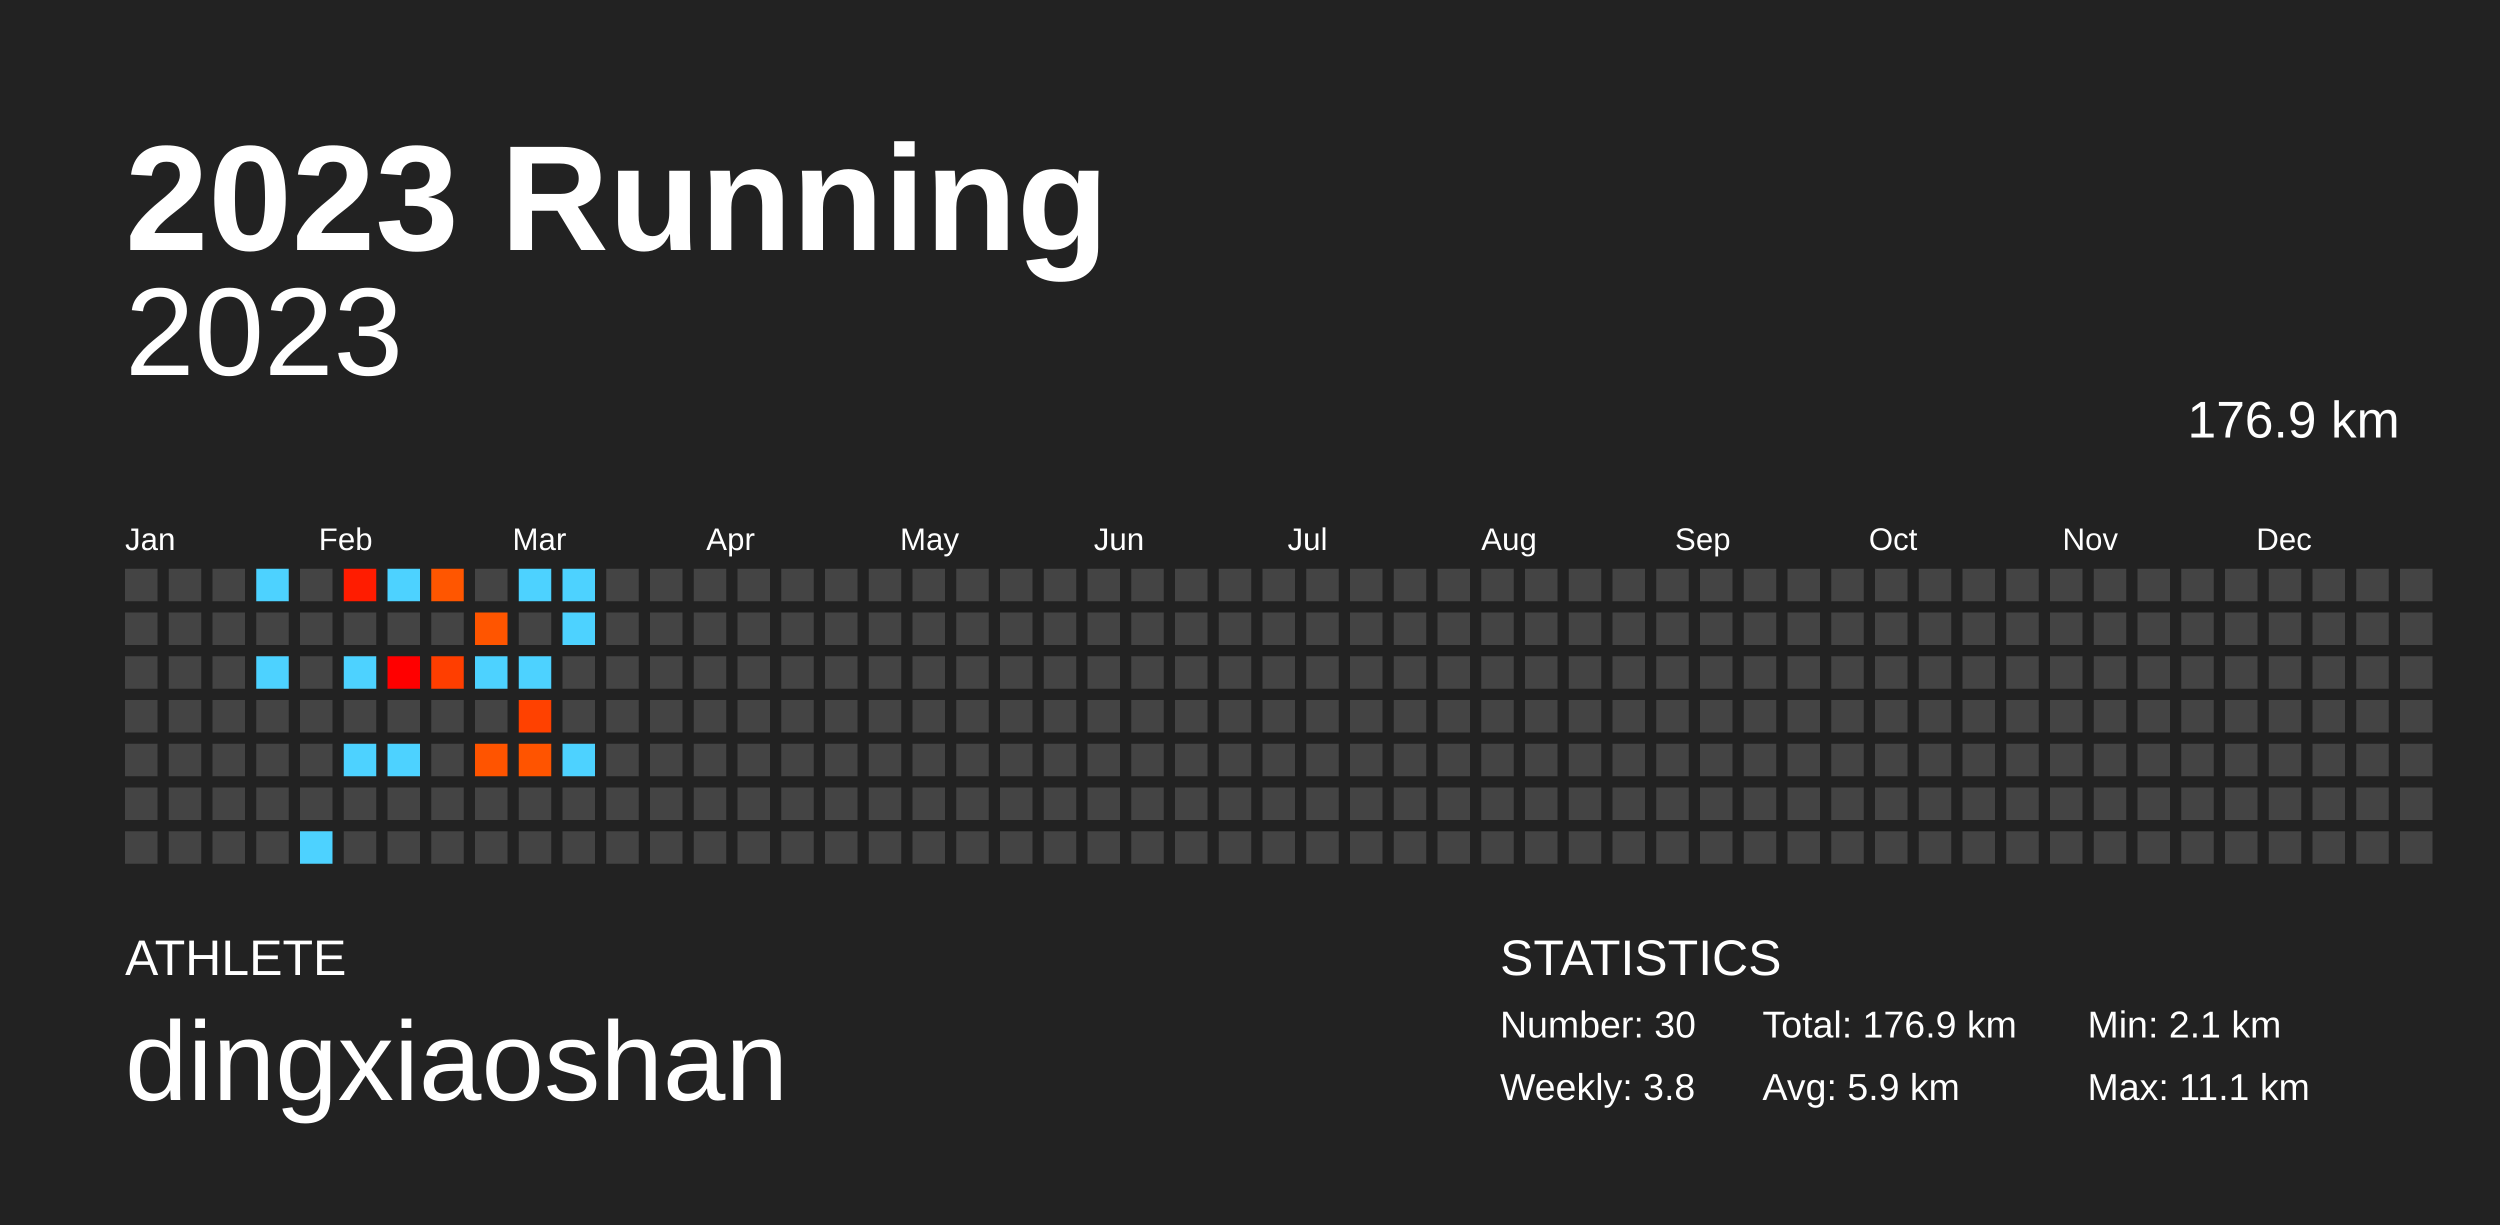
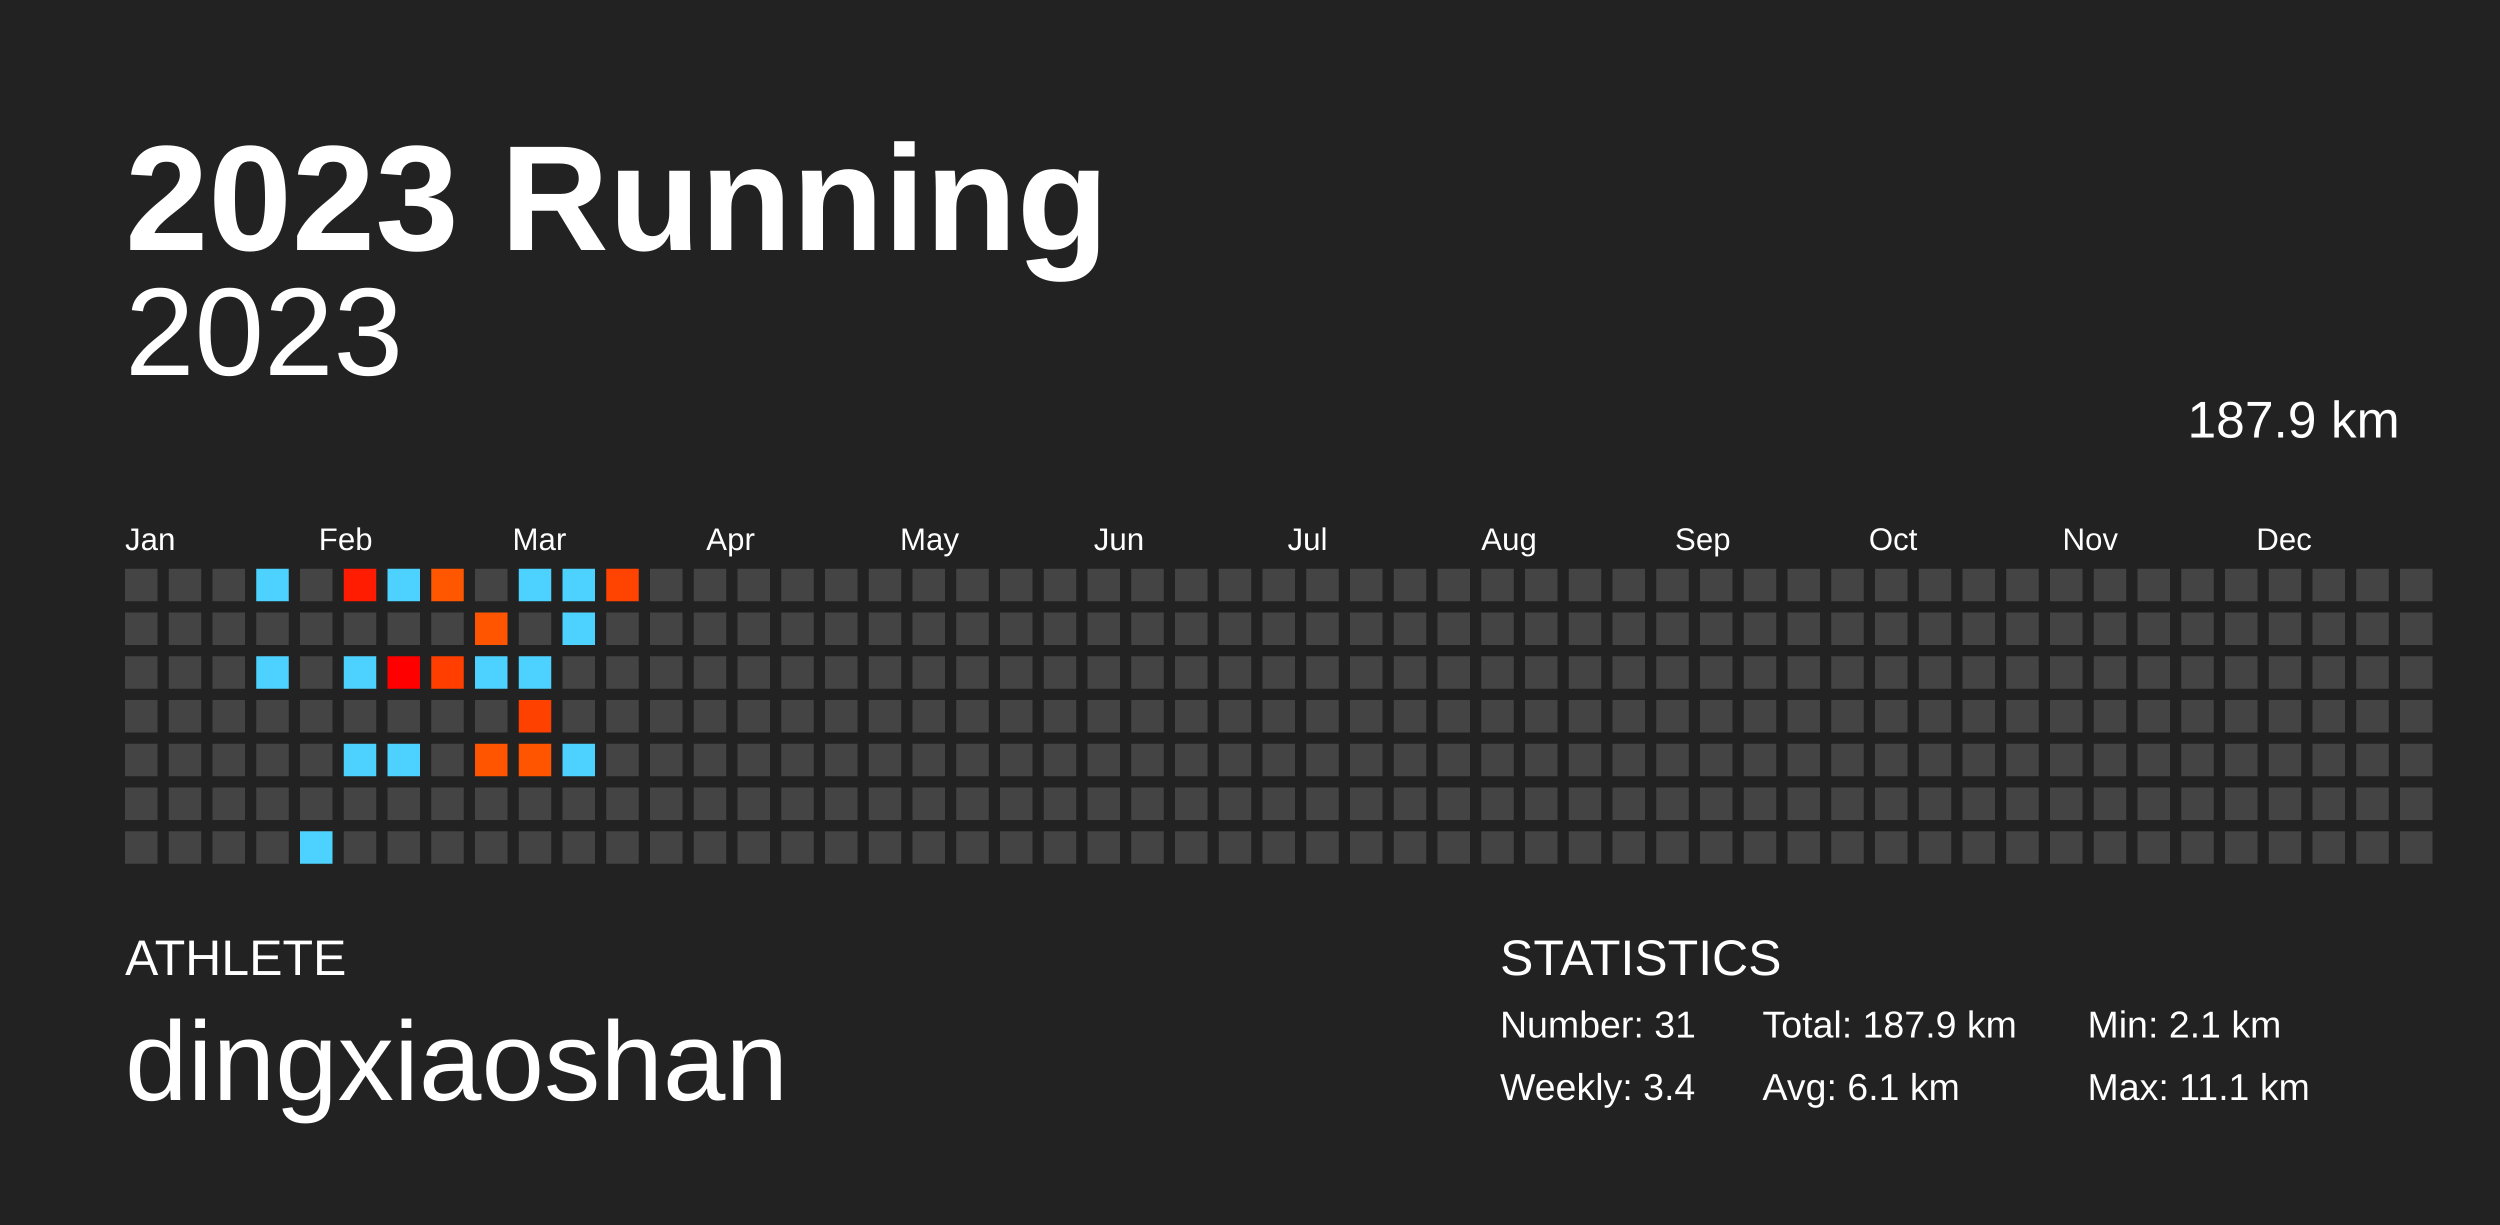
<svg xmlns="http://www.w3.org/2000/svg" baseProfile="full" height="98mm" version="1.1" viewBox="0,0,200,98" width="200mm">
  <defs />
  <rect fill="#222222" height="98" width="200" x="0" y="0" />
  <text fill="#FFFFFF" style="font-size:12px; font-family:Arial; font-weight:bold;" x="10" y="20">2023 Running</text>
  <text fill="#FFFFFF" style="font-size:4px; font-family:Arial" x="10" y="78">ATHLETE</text>
  <text fill="#FFFFFF" style="font-size:9px; font-family:Arial" x="10" y="88">dingxiaoshan</text>
  <text fill="#FFFFFF" style="font-size:4px; font-family:Arial" x="120" y="78">STATISTICS</text>
-   <text fill="#FFFFFF" style="font-size:3px; font-family:Arial" x="120" y="83">Number: 30</text>
-   <text fill="#FFFFFF" style="font-size:3px; font-family:Arial" x="120" y="88">Weekly: 3.8</text>
-   <text fill="#FFFFFF" style="font-size:3px; font-family:Arial" x="141" y="83">Total: 176.9 km</text>
-   <text fill="#FFFFFF" style="font-size:3px; font-family:Arial" x="141" y="88">Avg: 5.9 km</text>
+   <text fill="#FFFFFF" style="font-size:3px; font-family:Arial" x="120" y="83">Number: 31</text>
+   <text fill="#FFFFFF" style="font-size:3px; font-family:Arial" x="120" y="88">Weekly: 3.4</text>
+   <text fill="#FFFFFF" style="font-size:3px; font-family:Arial" x="141" y="83">Total: 187.9 km</text>
+   <text fill="#FFFFFF" style="font-size:3px; font-family:Arial" x="141" y="88">Avg: 6.1 km</text>
  <text fill="#FFFFFF" style="font-size:3px; font-family:Arial" x="167" y="83">Min: 2.1 km</text>
  <text fill="#FFFFFF" style="font-size:3px; font-family:Arial" x="167" y="88">Max: 11.1 km</text>
  <text alignment-baseline="hanging" fill="#FFFFFF" style="font-size:10.0px; font-family:Arial;" x="10" y="30">2023</text>
-   <text alignment-baseline="hanging" fill="#FFFFFF" style="font-size:4.125px; font-family:Arial;" x="175" y="35">176.9 km</text>
+   <text alignment-baseline="hanging" fill="#FFFFFF" style="font-size:4.125px; font-family:Arial;" x="175" y="35">187.9 km</text>
  <text fill="#FFFFFF" style="font-size:2.5px; font-family:Arial" x="10.0" y="44">Jan</text>
  <text fill="#FFFFFF" style="font-size:2.5px; font-family:Arial" x="25.5" y="44">Feb</text>
  <text fill="#FFFFFF" style="font-size:2.5px; font-family:Arial" x="41.0" y="44">Mar</text>
  <text fill="#FFFFFF" style="font-size:2.5px; font-family:Arial" x="56.5" y="44">Apr</text>
  <text fill="#FFFFFF" style="font-size:2.5px; font-family:Arial" x="72.0" y="44">May</text>
  <text fill="#FFFFFF" style="font-size:2.5px; font-family:Arial" x="87.5" y="44">Jun</text>
  <text fill="#FFFFFF" style="font-size:2.5px; font-family:Arial" x="103.0" y="44">Jul</text>
  <text fill="#FFFFFF" style="font-size:2.5px; font-family:Arial" x="118.5" y="44">Aug</text>
  <text fill="#FFFFFF" style="font-size:2.5px; font-family:Arial" x="134.0" y="44">Sep</text>
  <text fill="#FFFFFF" style="font-size:2.5px; font-family:Arial" x="149.5" y="44">Oct</text>
  <text fill="#FFFFFF" style="font-size:2.5px; font-family:Arial" x="165.0" y="44">Nov</text>
  <text fill="#FFFFFF" style="font-size:2.5px; font-family:Arial" x="180.5" y="44">Dec</text>
  <rect fill="#444444" height="2.6" width="2.6" x="10.0" y="45.5" />
  <rect fill="#444444" height="2.6" width="2.6" x="10.0" y="49.0" />
  <rect fill="#444444" height="2.6" width="2.6" x="10.0" y="52.5" />
  <rect fill="#444444" height="2.6" width="2.6" x="10.0" y="56.0" />
  <rect fill="#444444" height="2.6" width="2.6" x="10.0" y="59.5" />
  <rect fill="#444444" height="2.6" width="2.6" x="10.0" y="63.0" />
  <rect fill="#444444" height="2.6" width="2.6" x="10.0" y="66.5" />
  <rect fill="#444444" height="2.6" width="2.6" x="13.5" y="45.5" />
  <rect fill="#444444" height="2.6" width="2.6" x="13.5" y="49.0" />
  <rect fill="#444444" height="2.6" width="2.6" x="13.5" y="52.5" />
  <rect fill="#444444" height="2.6" width="2.6" x="13.5" y="56.0" />
  <rect fill="#444444" height="2.6" width="2.6" x="13.5" y="59.5" />
  <rect fill="#444444" height="2.6" width="2.6" x="13.5" y="63.0" />
  <rect fill="#444444" height="2.6" width="2.6" x="13.5" y="66.5" />
  <rect fill="#444444" height="2.6" width="2.6" x="17.0" y="45.5" />
  <rect fill="#444444" height="2.6" width="2.6" x="17.0" y="49.0" />
  <rect fill="#444444" height="2.6" width="2.6" x="17.0" y="52.5" />
  <rect fill="#444444" height="2.6" width="2.6" x="17.0" y="56.0" />
  <rect fill="#444444" height="2.6" width="2.6" x="17.0" y="59.5" />
  <rect fill="#444444" height="2.6" width="2.6" x="17.0" y="63.0" />
  <rect fill="#444444" height="2.6" width="2.6" x="17.0" y="66.5" />
  <rect fill="#4dd2ff" height="2.6" width="2.6" x="20.5" y="45.5" />
  <rect fill="#444444" height="2.6" width="2.6" x="20.5" y="49.0" />
  <rect fill="#4dd2ff" height="2.6" width="2.6" x="20.5" y="52.5" />
  <rect fill="#444444" height="2.6" width="2.6" x="20.5" y="56.0" />
  <rect fill="#444444" height="2.6" width="2.6" x="20.5" y="59.5" />
  <rect fill="#444444" height="2.6" width="2.6" x="20.5" y="63.0" />
  <rect fill="#444444" height="2.6" width="2.6" x="20.5" y="66.5" />
  <rect fill="#444444" height="2.6" width="2.6" x="24.0" y="45.5" />
  <rect fill="#444444" height="2.6" width="2.6" x="24.0" y="49.0" />
  <rect fill="#444444" height="2.6" width="2.6" x="24.0" y="52.5" />
  <rect fill="#444444" height="2.6" width="2.6" x="24.0" y="56.0" />
  <rect fill="#444444" height="2.6" width="2.6" x="24.0" y="59.5" />
  <rect fill="#444444" height="2.6" width="2.6" x="24.0" y="63.0" />
  <rect fill="#4dd2ff" height="2.6" width="2.6" x="24.0" y="66.5" />
  <rect fill="#ff1c00" height="2.6" width="2.6" x="27.5" y="45.5" />
  <rect fill="#444444" height="2.6" width="2.6" x="27.5" y="49.0" />
  <rect fill="#4dd2ff" height="2.6" width="2.6" x="27.5" y="52.5" />
  <rect fill="#444444" height="2.6" width="2.6" x="27.5" y="56.0" />
  <rect fill="#4dd2ff" height="2.6" width="2.6" x="27.5" y="59.5" />
  <rect fill="#444444" height="2.6" width="2.6" x="27.5" y="63.0" />
  <rect fill="#444444" height="2.6" width="2.6" x="27.5" y="66.5" />
  <rect fill="#4dd2ff" height="2.6" width="2.6" x="31.0" y="45.5" />
  <rect fill="#444444" height="2.6" width="2.6" x="31.0" y="49.0" />
  <rect fill="#ff0000" height="2.6" width="2.6" x="31.0" y="52.5" />
  <rect fill="#444444" height="2.6" width="2.6" x="31.0" y="56.0" />
  <rect fill="#4dd2ff" height="2.6" width="2.6" x="31.0" y="59.5" />
  <rect fill="#444444" height="2.6" width="2.6" x="31.0" y="63.0" />
  <rect fill="#444444" height="2.6" width="2.6" x="31.0" y="66.5" />
  <rect fill="#ff5600" height="2.6" width="2.6" x="34.5" y="45.5" />
  <rect fill="#444444" height="2.6" width="2.6" x="34.5" y="49.0" />
  <rect fill="#ff3e00" height="2.6" width="2.6" x="34.5" y="52.5" />
  <rect fill="#444444" height="2.6" width="2.6" x="34.5" y="56.0" />
  <rect fill="#444444" height="2.6" width="2.6" x="34.5" y="59.5" />
  <rect fill="#444444" height="2.6" width="2.6" x="34.5" y="63.0" />
  <rect fill="#444444" height="2.6" width="2.6" x="34.5" y="66.5" />
  <rect fill="#444444" height="2.6" width="2.6" x="38.0" y="45.5" />
  <rect fill="#ff5500" height="2.6" width="2.6" x="38.0" y="49.0" />
  <rect fill="#4dd2ff" height="2.6" width="2.6" x="38.0" y="52.5" />
  <rect fill="#444444" height="2.6" width="2.6" x="38.0" y="56.0" />
  <rect fill="#ff5400" height="2.6" width="2.6" x="38.0" y="59.5" />
  <rect fill="#444444" height="2.6" width="2.6" x="38.0" y="63.0" />
  <rect fill="#444444" height="2.6" width="2.6" x="38.0" y="66.5" />
  <rect fill="#4dd2ff" height="2.6" width="2.6" x="41.5" y="45.5" />
  <rect fill="#444444" height="2.6" width="2.6" x="41.5" y="49.0" />
  <rect fill="#4dd2ff" height="2.6" width="2.6" x="41.5" y="52.5" />
  <rect fill="#ff4100" height="2.6" width="2.6" x="41.5" y="56.0" />
  <rect fill="#ff5400" height="2.6" width="2.6" x="41.5" y="59.5" />
  <rect fill="#444444" height="2.6" width="2.6" x="41.5" y="63.0" />
  <rect fill="#444444" height="2.6" width="2.6" x="41.5" y="66.5" />
  <rect fill="#4dd2ff" height="2.6" width="2.6" x="45.0" y="45.5" />
  <rect fill="#4dd2ff" height="2.6" width="2.6" x="45.0" y="49.0" />
  <rect fill="#444444" height="2.6" width="2.6" x="45.0" y="52.5" />
  <rect fill="#444444" height="2.6" width="2.6" x="45.0" y="56.0" />
  <rect fill="#4dd2ff" height="2.6" width="2.6" x="45.0" y="59.5" />
  <rect fill="#444444" height="2.6" width="2.6" x="45.0" y="63.0" />
  <rect fill="#444444" height="2.6" width="2.6" x="45.0" y="66.5" />
-   <rect fill="#444444" height="2.6" width="2.6" x="48.5" y="45.5" />
+   <rect fill="#ff4300" height="2.6" width="2.6" x="48.5" y="45.5" />
  <rect fill="#444444" height="2.6" width="2.6" x="48.5" y="49.0" />
  <rect fill="#444444" height="2.6" width="2.6" x="48.5" y="52.5" />
  <rect fill="#444444" height="2.6" width="2.6" x="48.5" y="56.0" />
  <rect fill="#444444" height="2.6" width="2.6" x="48.5" y="59.5" />
  <rect fill="#444444" height="2.6" width="2.6" x="48.5" y="63.0" />
  <rect fill="#444444" height="2.6" width="2.6" x="48.5" y="66.5" />
  <rect fill="#444444" height="2.6" width="2.6" x="52.0" y="45.5" />
  <rect fill="#444444" height="2.6" width="2.6" x="52.0" y="49.0" />
  <rect fill="#444444" height="2.6" width="2.6" x="52.0" y="52.5" />
  <rect fill="#444444" height="2.6" width="2.6" x="52.0" y="56.0" />
  <rect fill="#444444" height="2.6" width="2.6" x="52.0" y="59.5" />
  <rect fill="#444444" height="2.6" width="2.6" x="52.0" y="63.0" />
  <rect fill="#444444" height="2.6" width="2.6" x="52.0" y="66.5" />
  <rect fill="#444444" height="2.6" width="2.6" x="55.5" y="45.5" />
  <rect fill="#444444" height="2.6" width="2.6" x="55.5" y="49.0" />
  <rect fill="#444444" height="2.6" width="2.6" x="55.5" y="52.5" />
  <rect fill="#444444" height="2.6" width="2.6" x="55.5" y="56.0" />
  <rect fill="#444444" height="2.6" width="2.6" x="55.5" y="59.5" />
  <rect fill="#444444" height="2.6" width="2.6" x="55.5" y="63.0" />
  <rect fill="#444444" height="2.6" width="2.6" x="55.5" y="66.5" />
  <rect fill="#444444" height="2.6" width="2.6" x="59.0" y="45.5" />
  <rect fill="#444444" height="2.6" width="2.6" x="59.0" y="49.0" />
  <rect fill="#444444" height="2.6" width="2.6" x="59.0" y="52.5" />
  <rect fill="#444444" height="2.6" width="2.6" x="59.0" y="56.0" />
  <rect fill="#444444" height="2.6" width="2.6" x="59.0" y="59.5" />
  <rect fill="#444444" height="2.6" width="2.6" x="59.0" y="63.0" />
  <rect fill="#444444" height="2.6" width="2.6" x="59.0" y="66.5" />
  <rect fill="#444444" height="2.6" width="2.6" x="62.5" y="45.5" />
  <rect fill="#444444" height="2.6" width="2.6" x="62.5" y="49.0" />
  <rect fill="#444444" height="2.6" width="2.6" x="62.5" y="52.5" />
  <rect fill="#444444" height="2.6" width="2.6" x="62.5" y="56.0" />
  <rect fill="#444444" height="2.6" width="2.6" x="62.5" y="59.5" />
  <rect fill="#444444" height="2.6" width="2.6" x="62.5" y="63.0" />
  <rect fill="#444444" height="2.6" width="2.6" x="62.5" y="66.5" />
  <rect fill="#444444" height="2.6" width="2.6" x="66.0" y="45.5" />
  <rect fill="#444444" height="2.6" width="2.6" x="66.0" y="49.0" />
  <rect fill="#444444" height="2.6" width="2.6" x="66.0" y="52.5" />
  <rect fill="#444444" height="2.6" width="2.6" x="66.0" y="56.0" />
  <rect fill="#444444" height="2.6" width="2.6" x="66.0" y="59.5" />
  <rect fill="#444444" height="2.6" width="2.6" x="66.0" y="63.0" />
  <rect fill="#444444" height="2.6" width="2.6" x="66.0" y="66.5" />
  <rect fill="#444444" height="2.6" width="2.6" x="69.5" y="45.5" />
  <rect fill="#444444" height="2.6" width="2.6" x="69.5" y="49.0" />
  <rect fill="#444444" height="2.6" width="2.6" x="69.5" y="52.5" />
  <rect fill="#444444" height="2.6" width="2.6" x="69.5" y="56.0" />
  <rect fill="#444444" height="2.6" width="2.6" x="69.5" y="59.5" />
  <rect fill="#444444" height="2.6" width="2.6" x="69.5" y="63.0" />
  <rect fill="#444444" height="2.6" width="2.6" x="69.5" y="66.5" />
  <rect fill="#444444" height="2.6" width="2.6" x="73.0" y="45.5" />
  <rect fill="#444444" height="2.6" width="2.6" x="73.0" y="49.0" />
  <rect fill="#444444" height="2.6" width="2.6" x="73.0" y="52.5" />
  <rect fill="#444444" height="2.6" width="2.6" x="73.0" y="56.0" />
  <rect fill="#444444" height="2.6" width="2.6" x="73.0" y="59.5" />
  <rect fill="#444444" height="2.6" width="2.6" x="73.0" y="63.0" />
  <rect fill="#444444" height="2.6" width="2.6" x="73.0" y="66.5" />
  <rect fill="#444444" height="2.6" width="2.6" x="76.5" y="45.5" />
  <rect fill="#444444" height="2.6" width="2.6" x="76.5" y="49.0" />
  <rect fill="#444444" height="2.6" width="2.6" x="76.5" y="52.5" />
  <rect fill="#444444" height="2.6" width="2.6" x="76.5" y="56.0" />
  <rect fill="#444444" height="2.6" width="2.6" x="76.5" y="59.5" />
  <rect fill="#444444" height="2.6" width="2.6" x="76.5" y="63.0" />
  <rect fill="#444444" height="2.6" width="2.6" x="76.5" y="66.5" />
  <rect fill="#444444" height="2.6" width="2.6" x="80.0" y="45.5" />
  <rect fill="#444444" height="2.6" width="2.6" x="80.0" y="49.0" />
  <rect fill="#444444" height="2.6" width="2.6" x="80.0" y="52.5" />
  <rect fill="#444444" height="2.6" width="2.6" x="80.0" y="56.0" />
  <rect fill="#444444" height="2.6" width="2.6" x="80.0" y="59.5" />
  <rect fill="#444444" height="2.6" width="2.6" x="80.0" y="63.0" />
  <rect fill="#444444" height="2.6" width="2.6" x="80.0" y="66.5" />
  <rect fill="#444444" height="2.6" width="2.6" x="83.5" y="45.5" />
  <rect fill="#444444" height="2.6" width="2.6" x="83.5" y="49.0" />
  <rect fill="#444444" height="2.6" width="2.6" x="83.5" y="52.5" />
  <rect fill="#444444" height="2.6" width="2.6" x="83.5" y="56.0" />
  <rect fill="#444444" height="2.6" width="2.6" x="83.5" y="59.5" />
  <rect fill="#444444" height="2.6" width="2.6" x="83.5" y="63.0" />
  <rect fill="#444444" height="2.6" width="2.6" x="83.5" y="66.5" />
  <rect fill="#444444" height="2.6" width="2.6" x="87.0" y="45.5" />
  <rect fill="#444444" height="2.6" width="2.6" x="87.0" y="49.0" />
  <rect fill="#444444" height="2.6" width="2.6" x="87.0" y="52.5" />
  <rect fill="#444444" height="2.6" width="2.6" x="87.0" y="56.0" />
  <rect fill="#444444" height="2.6" width="2.6" x="87.0" y="59.5" />
  <rect fill="#444444" height="2.6" width="2.6" x="87.0" y="63.0" />
  <rect fill="#444444" height="2.6" width="2.6" x="87.0" y="66.5" />
  <rect fill="#444444" height="2.6" width="2.6" x="90.5" y="45.5" />
  <rect fill="#444444" height="2.6" width="2.6" x="90.5" y="49.0" />
  <rect fill="#444444" height="2.6" width="2.6" x="90.5" y="52.5" />
  <rect fill="#444444" height="2.6" width="2.6" x="90.5" y="56.0" />
  <rect fill="#444444" height="2.6" width="2.6" x="90.5" y="59.5" />
  <rect fill="#444444" height="2.6" width="2.6" x="90.5" y="63.0" />
  <rect fill="#444444" height="2.6" width="2.6" x="90.5" y="66.5" />
  <rect fill="#444444" height="2.6" width="2.6" x="94.0" y="45.5" />
  <rect fill="#444444" height="2.6" width="2.6" x="94.0" y="49.0" />
  <rect fill="#444444" height="2.6" width="2.6" x="94.0" y="52.5" />
  <rect fill="#444444" height="2.6" width="2.6" x="94.0" y="56.0" />
  <rect fill="#444444" height="2.6" width="2.6" x="94.0" y="59.5" />
  <rect fill="#444444" height="2.6" width="2.6" x="94.0" y="63.0" />
  <rect fill="#444444" height="2.6" width="2.6" x="94.0" y="66.5" />
  <rect fill="#444444" height="2.6" width="2.6" x="97.5" y="45.5" />
  <rect fill="#444444" height="2.6" width="2.6" x="97.5" y="49.0" />
  <rect fill="#444444" height="2.6" width="2.6" x="97.5" y="52.5" />
  <rect fill="#444444" height="2.6" width="2.6" x="97.5" y="56.0" />
  <rect fill="#444444" height="2.6" width="2.6" x="97.5" y="59.5" />
  <rect fill="#444444" height="2.6" width="2.6" x="97.5" y="63.0" />
  <rect fill="#444444" height="2.6" width="2.6" x="97.5" y="66.5" />
  <rect fill="#444444" height="2.6" width="2.6" x="101.0" y="45.5" />
  <rect fill="#444444" height="2.6" width="2.6" x="101.0" y="49.0" />
  <rect fill="#444444" height="2.6" width="2.6" x="101.0" y="52.5" />
  <rect fill="#444444" height="2.6" width="2.6" x="101.0" y="56.0" />
  <rect fill="#444444" height="2.6" width="2.6" x="101.0" y="59.5" />
  <rect fill="#444444" height="2.6" width="2.6" x="101.0" y="63.0" />
  <rect fill="#444444" height="2.6" width="2.6" x="101.0" y="66.5" />
  <rect fill="#444444" height="2.6" width="2.6" x="104.5" y="45.5" />
  <rect fill="#444444" height="2.6" width="2.6" x="104.5" y="49.0" />
  <rect fill="#444444" height="2.6" width="2.6" x="104.5" y="52.5" />
  <rect fill="#444444" height="2.6" width="2.6" x="104.5" y="56.0" />
  <rect fill="#444444" height="2.6" width="2.6" x="104.5" y="59.5" />
  <rect fill="#444444" height="2.6" width="2.6" x="104.5" y="63.0" />
  <rect fill="#444444" height="2.6" width="2.6" x="104.5" y="66.5" />
  <rect fill="#444444" height="2.6" width="2.6" x="108.0" y="45.5" />
  <rect fill="#444444" height="2.6" width="2.6" x="108.0" y="49.0" />
  <rect fill="#444444" height="2.6" width="2.6" x="108.0" y="52.5" />
  <rect fill="#444444" height="2.6" width="2.6" x="108.0" y="56.0" />
  <rect fill="#444444" height="2.6" width="2.6" x="108.0" y="59.5" />
  <rect fill="#444444" height="2.6" width="2.6" x="108.0" y="63.0" />
  <rect fill="#444444" height="2.6" width="2.6" x="108.0" y="66.5" />
  <rect fill="#444444" height="2.6" width="2.6" x="111.5" y="45.5" />
  <rect fill="#444444" height="2.6" width="2.6" x="111.5" y="49.0" />
  <rect fill="#444444" height="2.6" width="2.6" x="111.5" y="52.5" />
  <rect fill="#444444" height="2.6" width="2.6" x="111.5" y="56.0" />
  <rect fill="#444444" height="2.6" width="2.6" x="111.5" y="59.5" />
  <rect fill="#444444" height="2.6" width="2.6" x="111.5" y="63.0" />
  <rect fill="#444444" height="2.6" width="2.6" x="111.5" y="66.5" />
  <rect fill="#444444" height="2.6" width="2.6" x="115.0" y="45.5" />
  <rect fill="#444444" height="2.6" width="2.6" x="115.0" y="49.0" />
  <rect fill="#444444" height="2.6" width="2.6" x="115.0" y="52.5" />
  <rect fill="#444444" height="2.6" width="2.6" x="115.0" y="56.0" />
  <rect fill="#444444" height="2.6" width="2.6" x="115.0" y="59.5" />
  <rect fill="#444444" height="2.6" width="2.6" x="115.0" y="63.0" />
  <rect fill="#444444" height="2.6" width="2.6" x="115.0" y="66.5" />
  <rect fill="#444444" height="2.6" width="2.6" x="118.5" y="45.5" />
  <rect fill="#444444" height="2.6" width="2.6" x="118.5" y="49.0" />
  <rect fill="#444444" height="2.6" width="2.6" x="118.5" y="52.5" />
  <rect fill="#444444" height="2.6" width="2.6" x="118.5" y="56.0" />
  <rect fill="#444444" height="2.6" width="2.6" x="118.5" y="59.5" />
  <rect fill="#444444" height="2.6" width="2.6" x="118.5" y="63.0" />
  <rect fill="#444444" height="2.6" width="2.6" x="118.5" y="66.5" />
  <rect fill="#444444" height="2.6" width="2.6" x="122.0" y="45.5" />
  <rect fill="#444444" height="2.6" width="2.6" x="122.0" y="49.0" />
  <rect fill="#444444" height="2.6" width="2.6" x="122.0" y="52.5" />
  <rect fill="#444444" height="2.6" width="2.6" x="122.0" y="56.0" />
  <rect fill="#444444" height="2.6" width="2.6" x="122.0" y="59.5" />
  <rect fill="#444444" height="2.6" width="2.6" x="122.0" y="63.0" />
  <rect fill="#444444" height="2.6" width="2.6" x="122.0" y="66.5" />
  <rect fill="#444444" height="2.6" width="2.6" x="125.5" y="45.5" />
  <rect fill="#444444" height="2.6" width="2.6" x="125.5" y="49.0" />
  <rect fill="#444444" height="2.6" width="2.6" x="125.5" y="52.5" />
  <rect fill="#444444" height="2.6" width="2.6" x="125.5" y="56.0" />
  <rect fill="#444444" height="2.6" width="2.6" x="125.5" y="59.5" />
  <rect fill="#444444" height="2.6" width="2.6" x="125.5" y="63.0" />
  <rect fill="#444444" height="2.6" width="2.6" x="125.5" y="66.5" />
  <rect fill="#444444" height="2.6" width="2.6" x="129.0" y="45.5" />
  <rect fill="#444444" height="2.6" width="2.6" x="129.0" y="49.0" />
  <rect fill="#444444" height="2.6" width="2.6" x="129.0" y="52.5" />
  <rect fill="#444444" height="2.6" width="2.6" x="129.0" y="56.0" />
  <rect fill="#444444" height="2.6" width="2.6" x="129.0" y="59.5" />
  <rect fill="#444444" height="2.6" width="2.6" x="129.0" y="63.0" />
  <rect fill="#444444" height="2.6" width="2.6" x="129.0" y="66.5" />
  <rect fill="#444444" height="2.6" width="2.6" x="132.5" y="45.5" />
  <rect fill="#444444" height="2.6" width="2.6" x="132.5" y="49.0" />
  <rect fill="#444444" height="2.6" width="2.6" x="132.5" y="52.5" />
  <rect fill="#444444" height="2.6" width="2.6" x="132.5" y="56.0" />
  <rect fill="#444444" height="2.6" width="2.6" x="132.5" y="59.5" />
  <rect fill="#444444" height="2.6" width="2.6" x="132.5" y="63.0" />
  <rect fill="#444444" height="2.6" width="2.6" x="132.5" y="66.5" />
  <rect fill="#444444" height="2.6" width="2.6" x="136.0" y="45.5" />
  <rect fill="#444444" height="2.6" width="2.6" x="136.0" y="49.0" />
  <rect fill="#444444" height="2.6" width="2.6" x="136.0" y="52.5" />
  <rect fill="#444444" height="2.6" width="2.6" x="136.0" y="56.0" />
  <rect fill="#444444" height="2.6" width="2.6" x="136.0" y="59.5" />
  <rect fill="#444444" height="2.6" width="2.6" x="136.0" y="63.0" />
  <rect fill="#444444" height="2.6" width="2.6" x="136.0" y="66.5" />
  <rect fill="#444444" height="2.6" width="2.6" x="139.5" y="45.5" />
  <rect fill="#444444" height="2.6" width="2.6" x="139.5" y="49.0" />
  <rect fill="#444444" height="2.6" width="2.6" x="139.5" y="52.5" />
  <rect fill="#444444" height="2.6" width="2.6" x="139.5" y="56.0" />
  <rect fill="#444444" height="2.6" width="2.6" x="139.5" y="59.5" />
  <rect fill="#444444" height="2.6" width="2.6" x="139.5" y="63.0" />
  <rect fill="#444444" height="2.6" width="2.6" x="139.5" y="66.5" />
  <rect fill="#444444" height="2.6" width="2.6" x="143.0" y="45.5" />
  <rect fill="#444444" height="2.6" width="2.6" x="143.0" y="49.0" />
  <rect fill="#444444" height="2.6" width="2.6" x="143.0" y="52.5" />
  <rect fill="#444444" height="2.6" width="2.6" x="143.0" y="56.0" />
  <rect fill="#444444" height="2.6" width="2.6" x="143.0" y="59.5" />
  <rect fill="#444444" height="2.6" width="2.6" x="143.0" y="63.0" />
  <rect fill="#444444" height="2.6" width="2.6" x="143.0" y="66.5" />
  <rect fill="#444444" height="2.6" width="2.6" x="146.5" y="45.5" />
  <rect fill="#444444" height="2.6" width="2.6" x="146.5" y="49.0" />
  <rect fill="#444444" height="2.6" width="2.6" x="146.5" y="52.5" />
  <rect fill="#444444" height="2.6" width="2.6" x="146.5" y="56.0" />
  <rect fill="#444444" height="2.6" width="2.6" x="146.5" y="59.5" />
  <rect fill="#444444" height="2.6" width="2.6" x="146.5" y="63.0" />
  <rect fill="#444444" height="2.6" width="2.6" x="146.5" y="66.5" />
  <rect fill="#444444" height="2.6" width="2.6" x="150.0" y="45.5" />
  <rect fill="#444444" height="2.6" width="2.6" x="150.0" y="49.0" />
  <rect fill="#444444" height="2.6" width="2.6" x="150.0" y="52.5" />
  <rect fill="#444444" height="2.6" width="2.6" x="150.0" y="56.0" />
  <rect fill="#444444" height="2.6" width="2.6" x="150.0" y="59.5" />
  <rect fill="#444444" height="2.6" width="2.6" x="150.0" y="63.0" />
  <rect fill="#444444" height="2.6" width="2.6" x="150.0" y="66.5" />
  <rect fill="#444444" height="2.6" width="2.6" x="153.5" y="45.5" />
  <rect fill="#444444" height="2.6" width="2.6" x="153.5" y="49.0" />
  <rect fill="#444444" height="2.6" width="2.6" x="153.5" y="52.5" />
  <rect fill="#444444" height="2.6" width="2.6" x="153.5" y="56.0" />
  <rect fill="#444444" height="2.6" width="2.6" x="153.5" y="59.5" />
  <rect fill="#444444" height="2.6" width="2.6" x="153.5" y="63.0" />
  <rect fill="#444444" height="2.6" width="2.6" x="153.5" y="66.5" />
  <rect fill="#444444" height="2.6" width="2.6" x="157.0" y="45.5" />
  <rect fill="#444444" height="2.6" width="2.6" x="157.0" y="49.0" />
  <rect fill="#444444" height="2.6" width="2.6" x="157.0" y="52.5" />
  <rect fill="#444444" height="2.6" width="2.6" x="157.0" y="56.0" />
  <rect fill="#444444" height="2.6" width="2.6" x="157.0" y="59.5" />
  <rect fill="#444444" height="2.6" width="2.6" x="157.0" y="63.0" />
  <rect fill="#444444" height="2.6" width="2.6" x="157.0" y="66.5" />
  <rect fill="#444444" height="2.6" width="2.6" x="160.5" y="45.5" />
  <rect fill="#444444" height="2.6" width="2.6" x="160.5" y="49.0" />
  <rect fill="#444444" height="2.6" width="2.6" x="160.5" y="52.5" />
  <rect fill="#444444" height="2.6" width="2.6" x="160.5" y="56.0" />
  <rect fill="#444444" height="2.6" width="2.6" x="160.5" y="59.5" />
  <rect fill="#444444" height="2.6" width="2.6" x="160.5" y="63.0" />
  <rect fill="#444444" height="2.6" width="2.6" x="160.5" y="66.5" />
  <rect fill="#444444" height="2.6" width="2.6" x="164.0" y="45.5" />
  <rect fill="#444444" height="2.6" width="2.6" x="164.0" y="49.0" />
  <rect fill="#444444" height="2.6" width="2.6" x="164.0" y="52.5" />
  <rect fill="#444444" height="2.6" width="2.6" x="164.0" y="56.0" />
  <rect fill="#444444" height="2.6" width="2.6" x="164.0" y="59.5" />
  <rect fill="#444444" height="2.6" width="2.6" x="164.0" y="63.0" />
  <rect fill="#444444" height="2.6" width="2.6" x="164.0" y="66.5" />
  <rect fill="#444444" height="2.6" width="2.6" x="167.5" y="45.5" />
  <rect fill="#444444" height="2.6" width="2.6" x="167.5" y="49.0" />
  <rect fill="#444444" height="2.6" width="2.6" x="167.5" y="52.5" />
  <rect fill="#444444" height="2.6" width="2.6" x="167.5" y="56.0" />
  <rect fill="#444444" height="2.6" width="2.6" x="167.5" y="59.5" />
  <rect fill="#444444" height="2.6" width="2.6" x="167.5" y="63.0" />
  <rect fill="#444444" height="2.6" width="2.6" x="167.5" y="66.5" />
  <rect fill="#444444" height="2.6" width="2.6" x="171.0" y="45.5" />
  <rect fill="#444444" height="2.6" width="2.6" x="171.0" y="49.0" />
  <rect fill="#444444" height="2.6" width="2.6" x="171.0" y="52.5" />
  <rect fill="#444444" height="2.6" width="2.6" x="171.0" y="56.0" />
  <rect fill="#444444" height="2.6" width="2.6" x="171.0" y="59.5" />
  <rect fill="#444444" height="2.6" width="2.6" x="171.0" y="63.0" />
  <rect fill="#444444" height="2.6" width="2.6" x="171.0" y="66.5" />
  <rect fill="#444444" height="2.6" width="2.6" x="174.5" y="45.5" />
  <rect fill="#444444" height="2.6" width="2.6" x="174.5" y="49.0" />
  <rect fill="#444444" height="2.6" width="2.6" x="174.5" y="52.5" />
  <rect fill="#444444" height="2.6" width="2.6" x="174.5" y="56.0" />
  <rect fill="#444444" height="2.6" width="2.6" x="174.5" y="59.5" />
  <rect fill="#444444" height="2.6" width="2.6" x="174.5" y="63.0" />
  <rect fill="#444444" height="2.6" width="2.6" x="174.5" y="66.5" />
  <rect fill="#444444" height="2.6" width="2.6" x="178.0" y="45.5" />
  <rect fill="#444444" height="2.6" width="2.6" x="178.0" y="49.0" />
  <rect fill="#444444" height="2.6" width="2.6" x="178.0" y="52.5" />
  <rect fill="#444444" height="2.6" width="2.6" x="178.0" y="56.0" />
  <rect fill="#444444" height="2.6" width="2.6" x="178.0" y="59.5" />
  <rect fill="#444444" height="2.6" width="2.6" x="178.0" y="63.0" />
  <rect fill="#444444" height="2.6" width="2.6" x="178.0" y="66.5" />
  <rect fill="#444444" height="2.6" width="2.6" x="181.5" y="45.5" />
  <rect fill="#444444" height="2.6" width="2.6" x="181.5" y="49.0" />
  <rect fill="#444444" height="2.6" width="2.6" x="181.5" y="52.5" />
  <rect fill="#444444" height="2.6" width="2.6" x="181.5" y="56.0" />
  <rect fill="#444444" height="2.6" width="2.6" x="181.5" y="59.5" />
  <rect fill="#444444" height="2.6" width="2.6" x="181.5" y="63.0" />
  <rect fill="#444444" height="2.6" width="2.6" x="181.5" y="66.5" />
  <rect fill="#444444" height="2.6" width="2.6" x="185.0" y="45.5" />
  <rect fill="#444444" height="2.6" width="2.6" x="185.0" y="49.0" />
  <rect fill="#444444" height="2.6" width="2.6" x="185.0" y="52.5" />
  <rect fill="#444444" height="2.6" width="2.6" x="185.0" y="56.0" />
  <rect fill="#444444" height="2.6" width="2.6" x="185.0" y="59.5" />
  <rect fill="#444444" height="2.6" width="2.6" x="185.0" y="63.0" />
  <rect fill="#444444" height="2.6" width="2.6" x="185.0" y="66.5" />
  <rect fill="#444444" height="2.6" width="2.6" x="188.5" y="45.5" />
  <rect fill="#444444" height="2.6" width="2.6" x="188.5" y="49.0" />
  <rect fill="#444444" height="2.6" width="2.6" x="188.5" y="52.5" />
  <rect fill="#444444" height="2.6" width="2.6" x="188.5" y="56.0" />
  <rect fill="#444444" height="2.6" width="2.6" x="188.5" y="59.5" />
  <rect fill="#444444" height="2.6" width="2.6" x="188.5" y="63.0" />
  <rect fill="#444444" height="2.6" width="2.6" x="188.5" y="66.5" />
  <rect fill="#444444" height="2.6" width="2.6" x="192.0" y="45.5" />
  <rect fill="#444444" height="2.6" width="2.6" x="192.0" y="49.0" />
  <rect fill="#444444" height="2.6" width="2.6" x="192.0" y="52.5" />
  <rect fill="#444444" height="2.6" width="2.6" x="192.0" y="56.0" />
  <rect fill="#444444" height="2.6" width="2.6" x="192.0" y="59.5" />
  <rect fill="#444444" height="2.6" width="2.6" x="192.0" y="63.0" />
  <rect fill="#444444" height="2.6" width="2.6" x="192.0" y="66.5" />
</svg>
